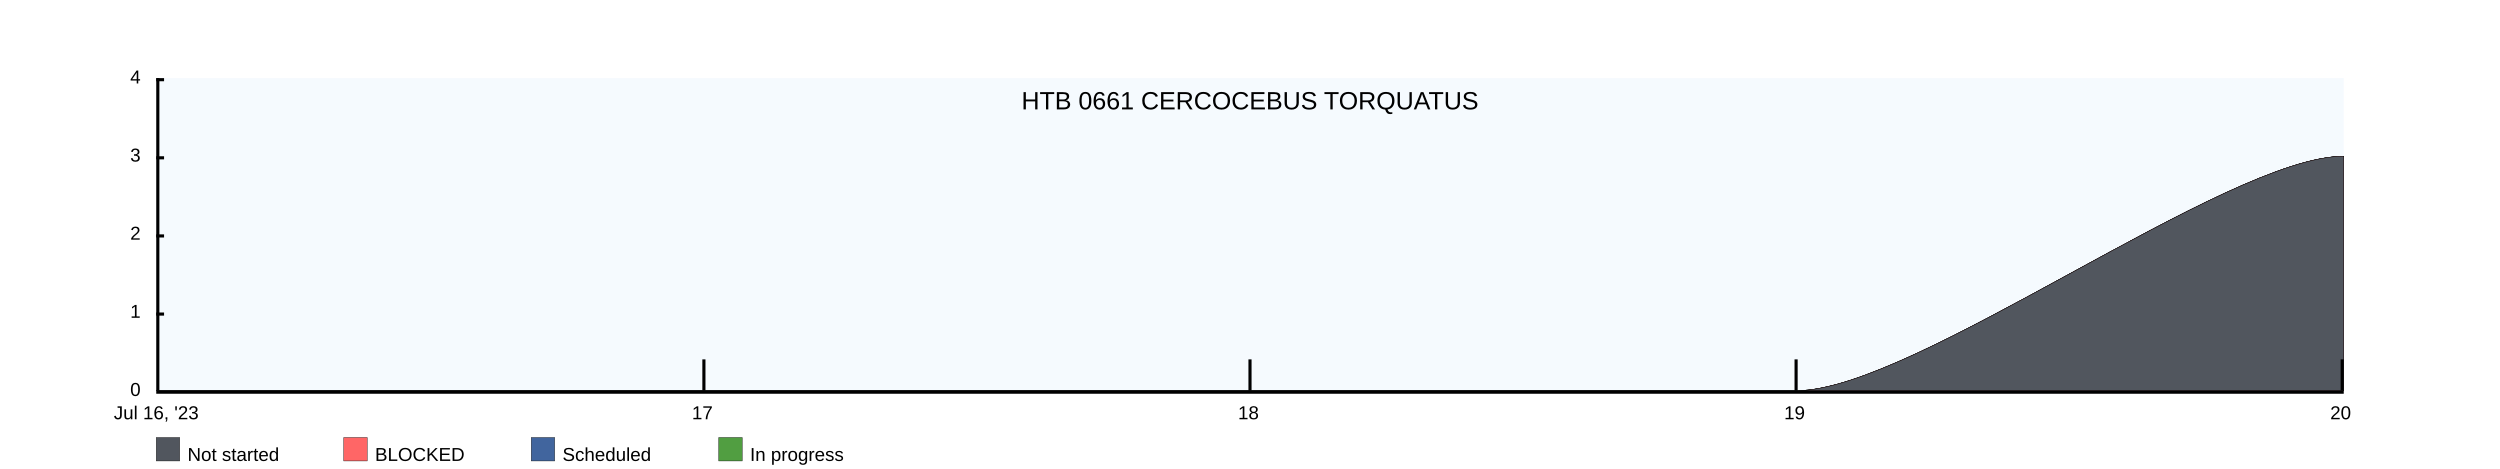
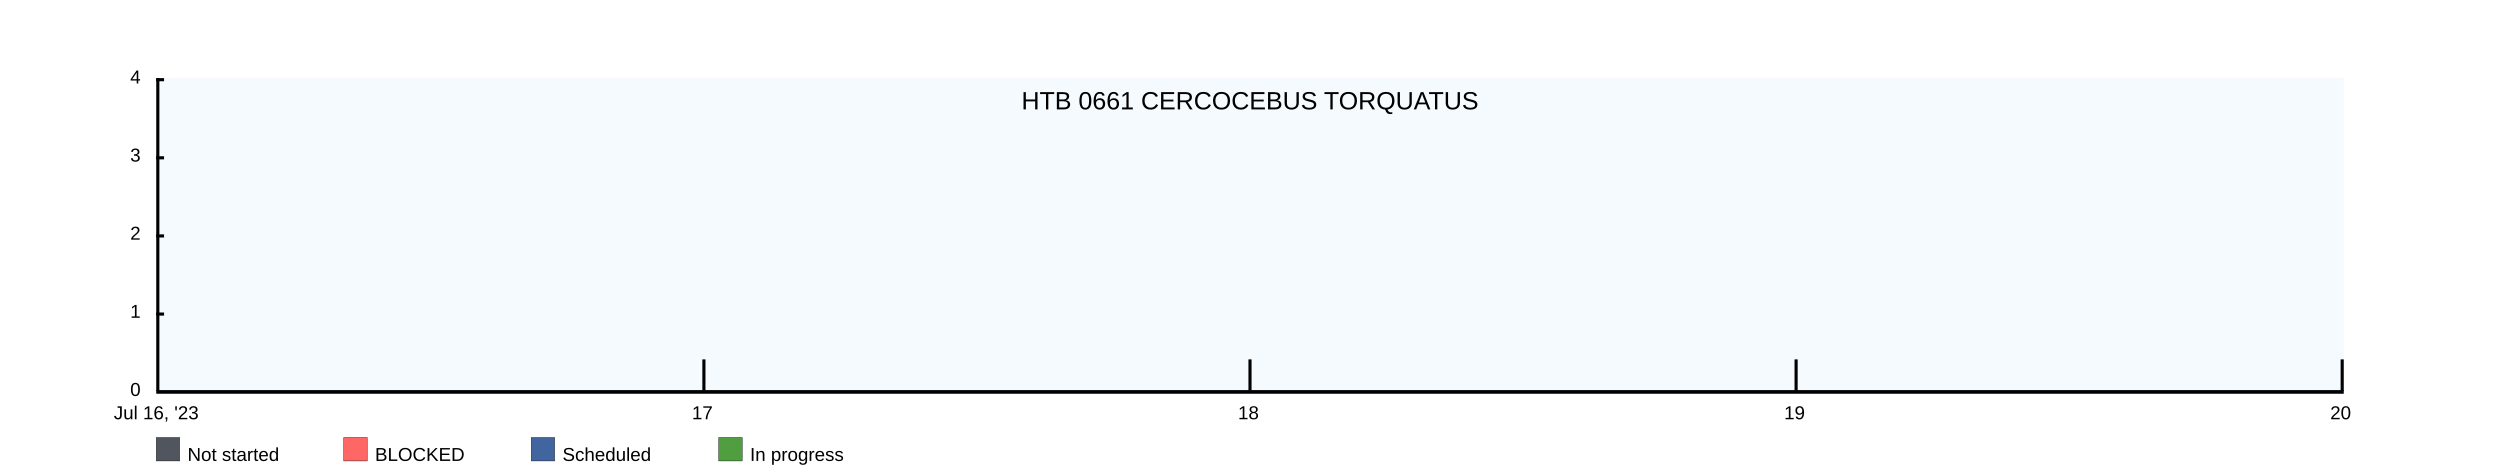
<svg xmlns="http://www.w3.org/2000/svg" width="1600" height="300">
  <rect x="100" y="50" width="1400" height="200" fill="rgba(221, 239, 250, .3)" />
  <clipPath id="theGraph">
    <rect x="100" y="50" width="1400" height="200" fill="black" />
  </clipPath>
  <rect x="100" y="280" width="15" height="15" fill="#51565E" stroke="black" stroke-width="0.25" />
  <text x="120" y="295" font-family="Arial" font-size="12" fill="black">Not started</text>
  <rect x="220" y="280" width="15" height="15" fill="#FF6666" stroke="black" stroke-width="0.25" />
  <text x="240" y="295" font-family="Arial" font-size="12" fill="black">BLOCKED</text>
  <rect x="340" y="280" width="15" height="15" fill="#41659E" stroke="black" stroke-width="0.25" />
  <text x="360" y="295" font-family="Arial" font-size="12" fill="black">Scheduled</text>
  <rect x="460" y="280" width="15" height="15" fill="#519E41" stroke="black" stroke-width="0.25" />
  <text x="480" y="295" font-family="Arial" font-size="12" fill="black">In progress</text>
-   <path d="M 100 250 M 100 250 C 100 250 450 250 450 250 C 450 250 800 250 800 250 C 800 250 1150 250 1150 250 C 1225 250 1425 100 1500 100 C 1500 100 1500 250 1500 250 C 1500 250 100 250 100 250 Z" fill="#519E41" stroke="black" stroke-width="0.25" />
-   <path d="M 100 250 M 100 250 C 100 250 450 250 450 250 C 450 250 800 250 800 250 C 800 250 1150 250 1150 250 C 1225 250 1425 100 1500 100 C 1500 100 1500 250 1500 250 C 1500 250 100 250 100 250 Z" fill="#41659E" stroke="black" stroke-width="0.25" />
-   <path d="M 100 250 M 100 250 C 100 250 450 250 450 250 C 450 250 800 250 800 250 C 800 250 1150 250 1150 250 C 1225 250 1425 100 1500 100 C 1500 100 1500 250 1500 250 C 1500 250 100 250 100 250 Z" fill="#FF6666" stroke="black" stroke-width="0.25" />
-   <path d="M 100 250 M 100 250 C 100 250 450 250 450 250 C 450 250 800 250 800 250 C 800 250 1150 250 1150 250 C 1225 250 1425 100 1500 100 C 1500 100 1500 250 1500 250 C 1500 250 100 250 100 250 Z" fill="#51565E" stroke="black" stroke-width="0.25" />
+   <path d="M 100 250 M 100 250 C 100 250 450 250 450 250 C 450 250 800 250 800 250 C 800 250 1150 250 1150 250 C 1150 250 1500 250 1500 250 C 1500 250 1500 250 1500 250 C 1500 250 100 250 100 250 Z" fill="#519E41" stroke="black" stroke-width="0.25" />
+   <path d="M 100 250 M 100 250 C 100 250 450 250 450 250 C 450 250 800 250 800 250 C 800 250 1150 250 1150 250 C 1150 250 1500 250 1500 250 C 1500 250 1500 250 1500 250 C 1500 250 100 250 100 250 Z" fill="#41659E" stroke="black" stroke-width="0.25" />
+   <path d="M 100 250 M 100 250 C 100 250 450 250 450 250 C 450 250 800 250 800 250 C 800 250 1150 250 1150 250 C 1150 250 1500 250 1500 250 C 1500 250 1500 250 1500 250 C 1500 250 100 250 100 250 Z" fill="#FF6666" stroke="black" stroke-width="0.25" />
+   <path d="M 100 250 M 100 250 C 100 250 450 250 450 250 C 450 250 800 250 800 250 C 800 250 1150 250 1150 250 C 1150 250 1500 250 1500 250 C 1500 250 1500 250 1500 250 C 1500 250 100 250 100 250 Z" fill="#51565E" stroke="black" stroke-width="0.25" />
  <text x="800" y="70" font-family="Arial" font-size="16" fill="black" text-anchor="middle" alignment-baseline="middle">HTB 0661 CERCOCEBUS TORQUATUS</text>
  <rect x="100" y="250" width="1400" height="2" fill="black" />
  <rect x="100" y="50" width="5" height="2" fill="black" />
  <rect x="100" y="100" width="5" height="2" fill="black" />
  <rect x="100" y="150" width="5" height="2" fill="black" />
  <rect x="100" y="200" width="5" height="2" fill="black" />
  <text x="90" y="50" font-family="Arial" font-size="12" fill="black" text-anchor="end" dominant-baseline="middle">4</text>
  <text x="90" y="100" font-family="Arial" font-size="12" fill="black" text-anchor="end" dominant-baseline="middle">3</text>
  <text x="90" y="150" font-family="Arial" font-size="12" fill="black" text-anchor="end" dominant-baseline="middle">2</text>
  <text x="90" y="200" font-family="Arial" font-size="12" fill="black" text-anchor="end" dominant-baseline="middle">1</text>
  <text x="90" y="250" font-family="Arial" font-size="12" fill="black" text-anchor="end" dominant-baseline="middle">0</text>
  <text x="100" y="260" font-family="Arial" fill="black" text-anchor="middle" dominant-baseline="hanging">Jul 16, '23</text>
  <text x="449.5" y="260" font-family="Arial" fill="black" text-anchor="middle" dominant-baseline="hanging">17</text>
  <text x="799" y="260" font-family="Arial" fill="black" text-anchor="middle" dominant-baseline="hanging">18</text>
  <text x="1148.5" y="260" font-family="Arial" fill="black" text-anchor="middle" dominant-baseline="hanging">19</text>
  <text x="1498" y="260" font-family="Arial" fill="black" text-anchor="middle" dominant-baseline="hanging">20</text>
  <rect x="100" y="50" width="2" height="200" fill="black" />
  <rect x="449.5" y="230" width="2" height="20" fill="black" />
  <rect x="799" y="230" width="2" height="20" fill="black" />
  <rect x="1148.5" y="230" width="2" height="20" fill="black" />
  <rect x="1498" y="230" width="2" height="20" fill="black" />
</svg>
